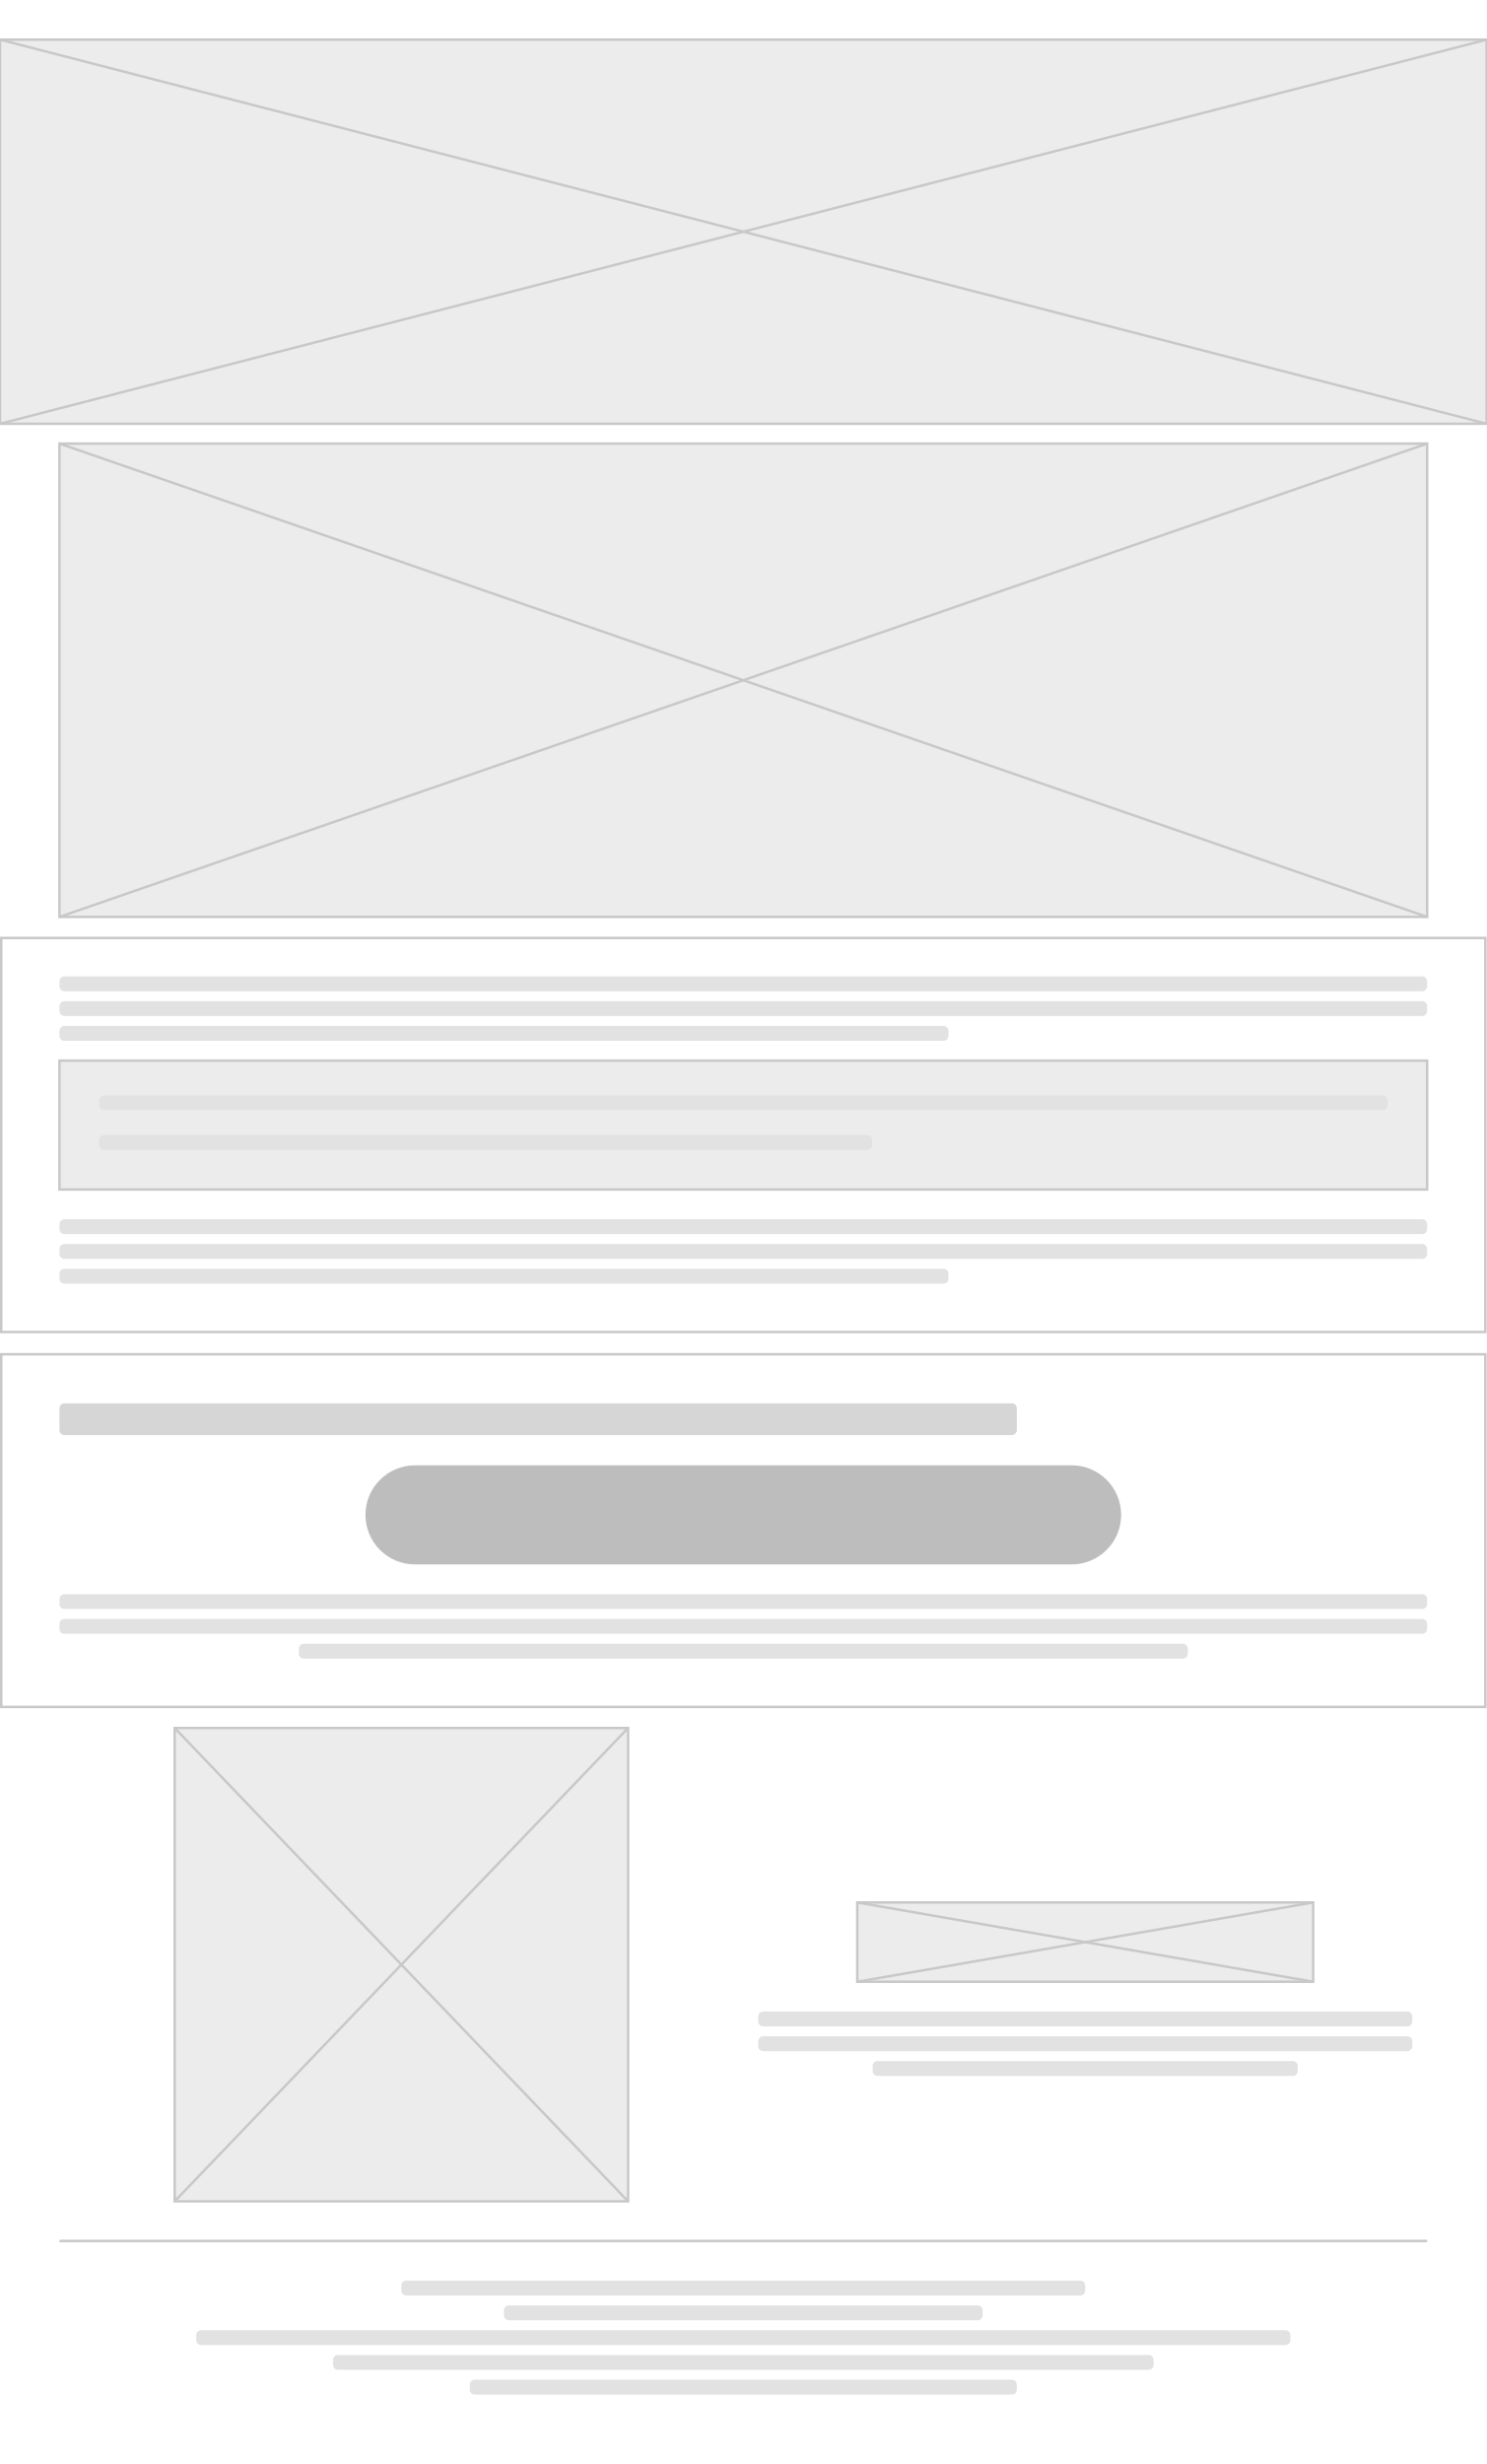
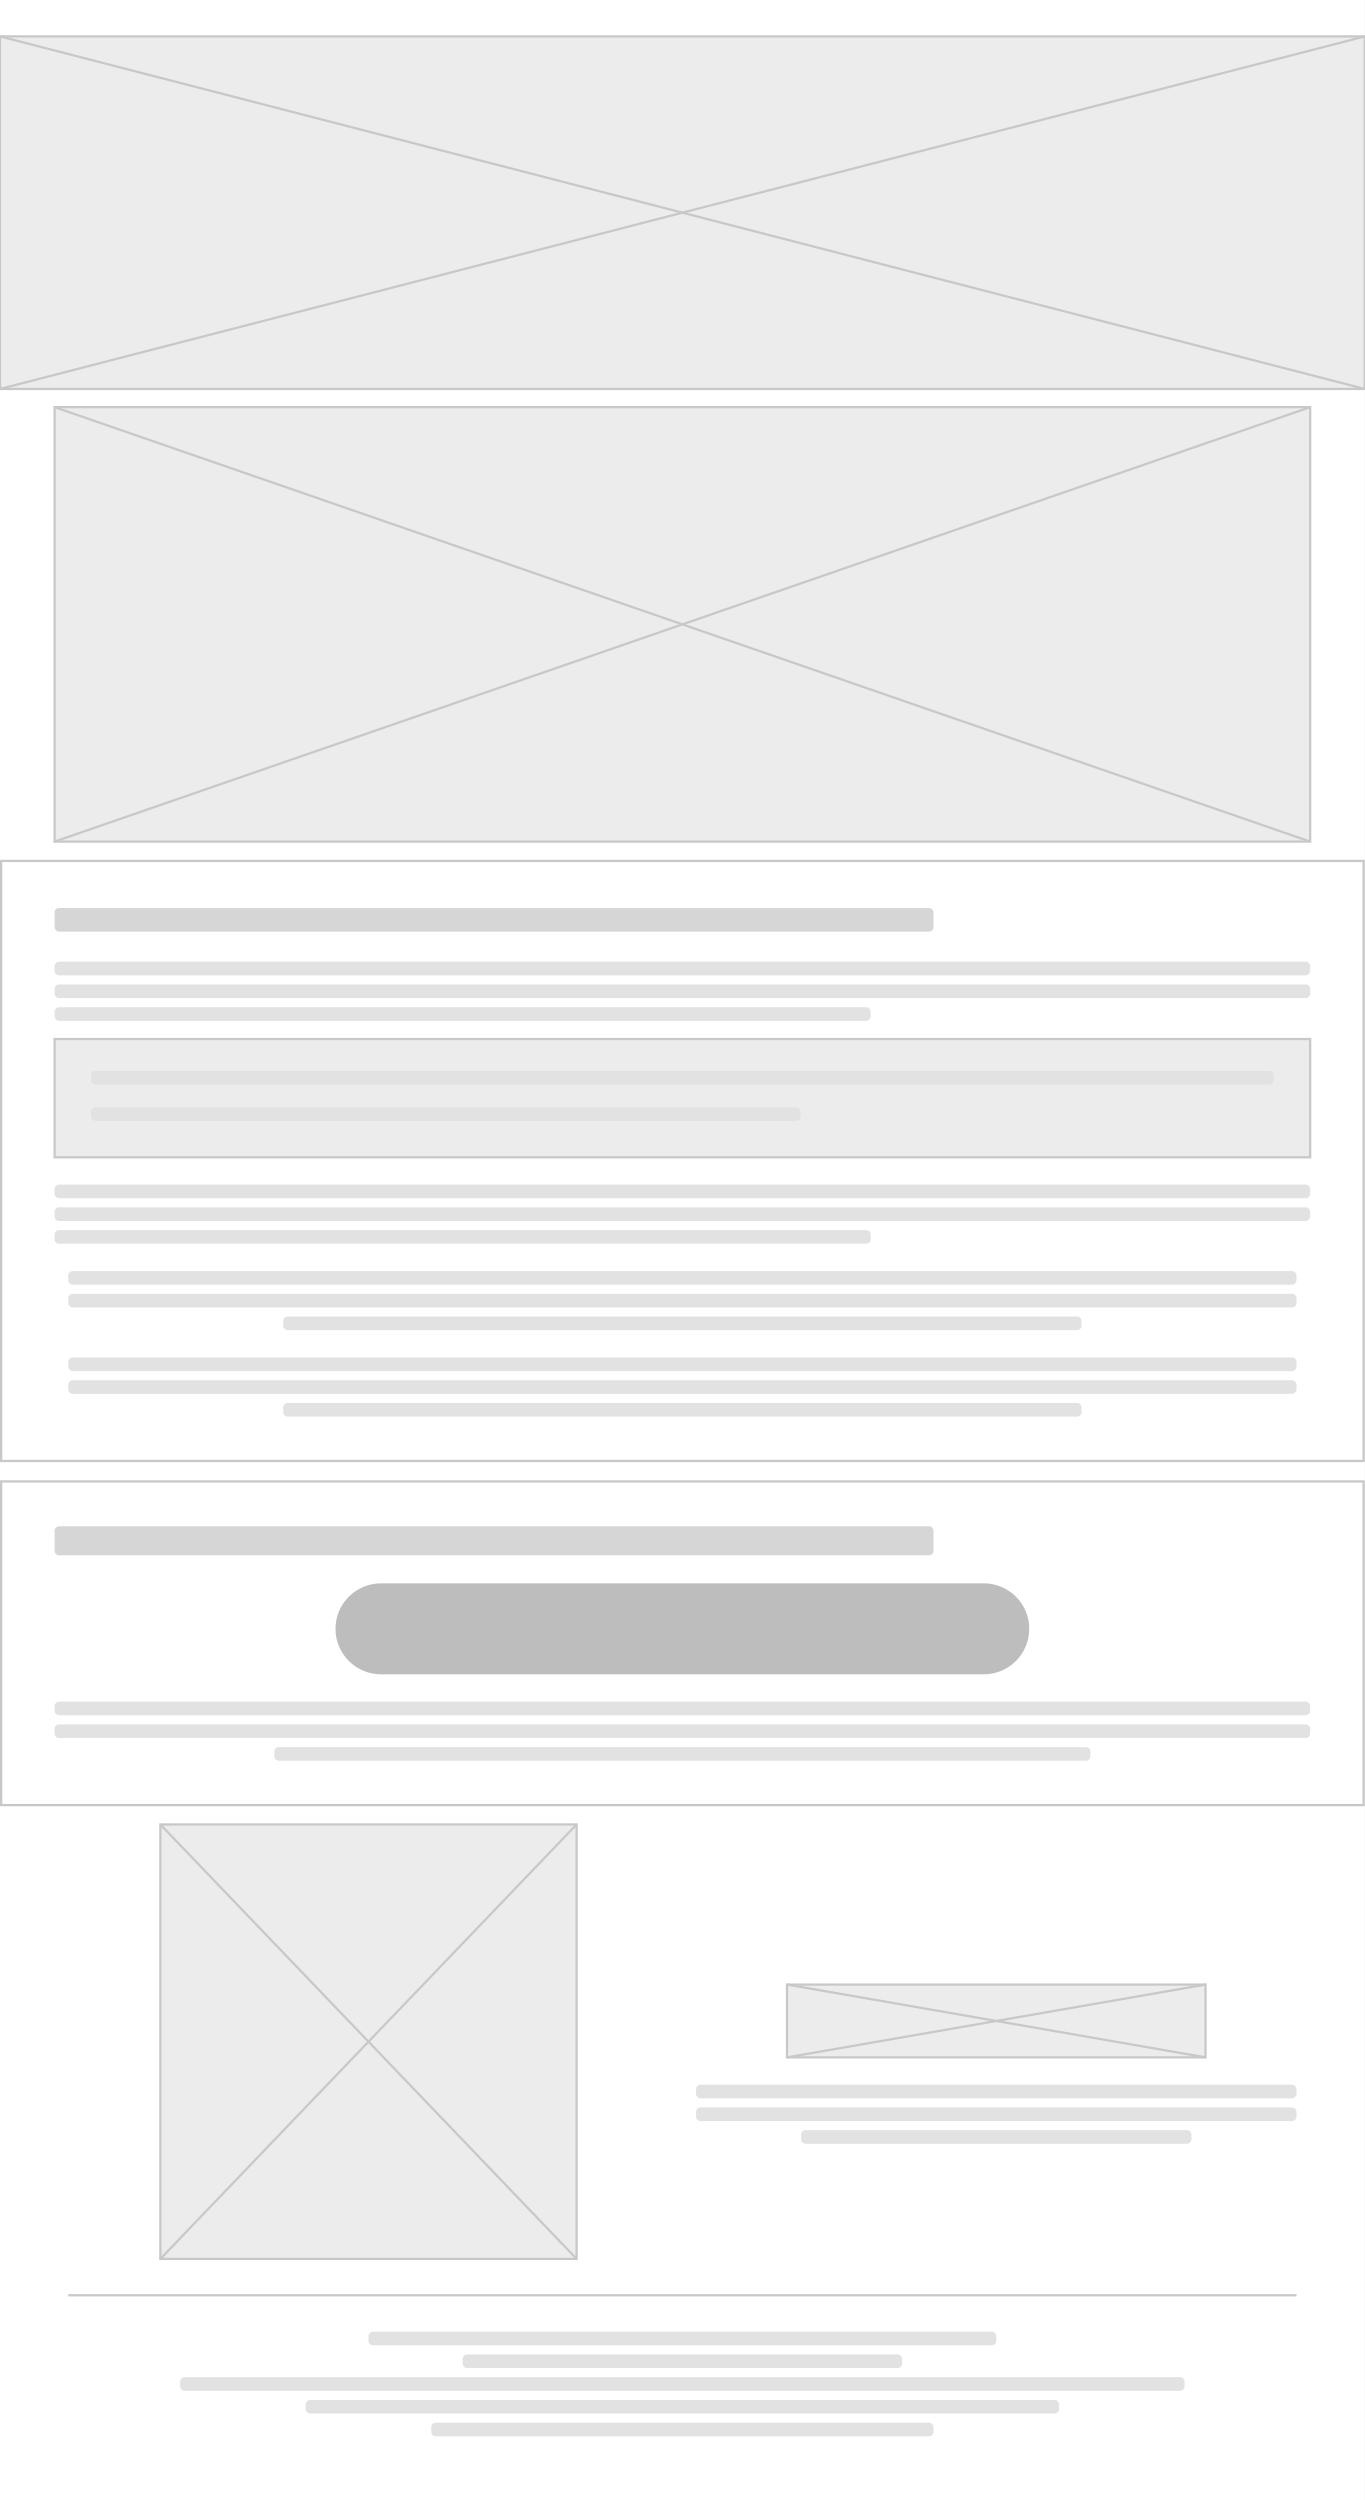
- <svg xmlns="http://www.w3.org/2000/svg" viewBox="0 0 600 994.3" width="600" height="994.3">
-   <rect x="0" y="0" width="600" height="994.3" fill="#ffffff" />
+ <svg xmlns="http://www.w3.org/2000/svg" viewBox="0 0 600 1099.1" width="600" height="1099.1">
+   <rect x="0" y="0" width="600" height="1099.1" fill="#ffffff" />
  <rect x="0" y="16" width="600" height="155" fill="#ececec" stroke="#c8c8c8" stroke-width="1" vector-effect="non-scaling-stroke" />
  <line x1="0" y1="16" x2="600" y2="171" stroke="#c8c8c8" stroke-width="1" vector-effect="non-scaling-stroke" />
  <line x1="600" y1="16" x2="0" y2="171" stroke="#c8c8c8" stroke-width="1" vector-effect="non-scaling-stroke" />
  <rect x="24" y="179" width="552" height="191" fill="#ececec" stroke="#c8c8c8" stroke-width="1" vector-effect="non-scaling-stroke" />
  <line x1="24" y1="179" x2="576" y2="370" stroke="#c8c8c8" stroke-width="1" vector-effect="non-scaling-stroke" />
  <line x1="576" y1="179" x2="24" y2="370" stroke="#c8c8c8" stroke-width="1" vector-effect="non-scaling-stroke" />
-   <rect x="0.5" y="378.5" width="599" height="159" fill="#ffffff" stroke="#c8c8c8" stroke-width="1" vector-effect="non-scaling-stroke" />
-   <rect x="24" y="394" width="552" height="6" rx="2" fill="#e2e2e2" />
-   <rect x="24" y="404" width="552" height="6" rx="2" fill="#e2e2e2" />
-   <rect x="24" y="414" width="358.8" height="6" rx="2" fill="#e2e2e2" />
-   <rect x="24" y="428" width="552" height="52" fill="#ececec" stroke="#c8c8c8" stroke-width="1" vector-effect="non-scaling-stroke" />
-   <rect x="40" y="442" width="520" height="6" rx="2" fill="#e2e2e2" />
-   <rect x="40" y="458" width="312" height="6" rx="2" fill="#e2e2e2" />
-   <rect x="24" y="492" width="552" height="6" rx="2" fill="#e2e2e2" />
-   <rect x="24" y="502" width="552" height="6" rx="2" fill="#e2e2e2" />
-   <rect x="24" y="512" width="358.8" height="6" rx="2" fill="#e2e2e2" />
-   <rect x="0.5" y="546.5" width="599" height="142.3" fill="#ffffff" stroke="#c8c8c8" stroke-width="1" vector-effect="non-scaling-stroke" />
-   <rect x="24" y="566.3" width="386.4" height="12.8" rx="2" fill="#d6d6d6" />
-   <rect x="147.5" y="591.3" width="305" height="40" rx="20" fill="#bdbdbd" />
-   <rect x="24" y="643.3" width="552" height="6" rx="2" fill="#e2e2e2" />
-   <rect x="24" y="653.3" width="552" height="6" rx="2" fill="#e2e2e2" />
-   <rect x="120.6" y="663.3" width="358.8" height="6" rx="2" fill="#e2e2e2" />
-   <rect x="70.5" y="697.3" width="183" height="191" fill="#ececec" stroke="#c8c8c8" stroke-width="1" vector-effect="non-scaling-stroke" />
-   <line x1="70.5" y1="697.3" x2="253.5" y2="888.3" stroke="#c8c8c8" stroke-width="1" vector-effect="non-scaling-stroke" />
-   <line x1="253.5" y1="697.3" x2="70.5" y2="888.3" stroke="#c8c8c8" stroke-width="1" vector-effect="non-scaling-stroke" />
-   <rect x="346" y="767.7" width="184" height="32" fill="#ececec" stroke="#c8c8c8" stroke-width="1" vector-effect="non-scaling-stroke" />
-   <line x1="346" y1="767.7" x2="530" y2="799.7" stroke="#c8c8c8" stroke-width="1" vector-effect="non-scaling-stroke" />
-   <line x1="530" y1="767.7" x2="346" y2="799.7" stroke="#c8c8c8" stroke-width="1" vector-effect="non-scaling-stroke" />
-   <rect x="306" y="811.7" width="264" height="6" rx="2" fill="#e2e2e2" />
-   <rect x="306" y="821.7" width="264" height="6" rx="2" fill="#e2e2e2" />
-   <rect x="352.2" y="831.7" width="171.6" height="6" rx="2" fill="#e2e2e2" />
-   <line x1="24" y1="904.3" x2="576" y2="904.3" stroke="#c8c8c8" stroke-width="1" vector-effect="non-scaling-stroke" />
-   <rect x="162" y="920.3" width="276" height="6" rx="2" fill="#e2e2e2" />
-   <rect x="203.4" y="930.3" width="193.2" height="6" rx="2" fill="#e2e2e2" />
-   <rect x="79.2" y="940.3" width="441.6" height="6" rx="2" fill="#e2e2e2" />
-   <rect x="134.4" y="950.3" width="331.2" height="6" rx="2" fill="#e2e2e2" />
-   <rect x="189.6" y="960.3" width="220.8" height="6" rx="2" fill="#e2e2e2" />
+   <rect x="0.5" y="378.5" width="599" height="263.8" fill="#ffffff" stroke="#c8c8c8" stroke-width="1" vector-effect="non-scaling-stroke" />
+   <rect x="24" y="399.2" width="386.4" height="10.4" rx="2" fill="#d6d6d6" />
+   <rect x="24" y="422.8" width="552" height="6" rx="2" fill="#e2e2e2" />
+   <rect x="24" y="432.8" width="552" height="6" rx="2" fill="#e2e2e2" />
+   <rect x="24" y="442.8" width="358.8" height="6" rx="2" fill="#e2e2e2" />
+   <rect x="24" y="456.8" width="552" height="52" fill="#ececec" stroke="#c8c8c8" stroke-width="1" vector-effect="non-scaling-stroke" />
+   <rect x="40" y="470.8" width="520" height="6" rx="2" fill="#e2e2e2" />
+   <rect x="40" y="486.8" width="312" height="6" rx="2" fill="#e2e2e2" />
+   <rect x="24" y="520.8" width="552" height="6" rx="2" fill="#e2e2e2" />
+   <rect x="24" y="530.8" width="552" height="6" rx="2" fill="#e2e2e2" />
+   <rect x="24" y="540.8" width="358.8" height="6" rx="2" fill="#e2e2e2" />
+   <rect x="30" y="558.8" width="540" height="6" rx="2" fill="#e2e2e2" />
+   <rect x="30" y="568.8" width="540" height="6" rx="2" fill="#e2e2e2" />
+   <rect x="124.5" y="578.8" width="351" height="6" rx="2" fill="#e2e2e2" />
+   <rect x="30" y="596.8" width="540" height="6" rx="2" fill="#e2e2e2" />
+   <rect x="30" y="606.8" width="540" height="6" rx="2" fill="#e2e2e2" />
+   <rect x="124.5" y="616.8" width="351" height="6" rx="2" fill="#e2e2e2" />
+   <rect x="0.5" y="651.3" width="599" height="142.3" fill="#ffffff" stroke="#c8c8c8" stroke-width="1" vector-effect="non-scaling-stroke" />
+   <rect x="24" y="671" width="386.4" height="12.8" rx="2" fill="#d6d6d6" />
+   <rect x="147.5" y="696.1" width="305" height="40" rx="20" fill="#bdbdbd" />
+   <rect x="24" y="748.1" width="552" height="6" rx="2" fill="#e2e2e2" />
+   <rect x="24" y="758.1" width="552" height="6" rx="2" fill="#e2e2e2" />
+   <rect x="120.6" y="768.1" width="358.8" height="6" rx="2" fill="#e2e2e2" />
+   <rect x="70.5" y="802.1" width="183" height="191" fill="#ececec" stroke="#c8c8c8" stroke-width="1" vector-effect="non-scaling-stroke" />
+   <line x1="70.5" y1="802.1" x2="253.5" y2="993.1" stroke="#c8c8c8" stroke-width="1" vector-effect="non-scaling-stroke" />
+   <line x1="253.5" y1="802.1" x2="70.5" y2="993.1" stroke="#c8c8c8" stroke-width="1" vector-effect="non-scaling-stroke" />
+   <rect x="346" y="872.5" width="184" height="32" fill="#ececec" stroke="#c8c8c8" stroke-width="1" vector-effect="non-scaling-stroke" />
+   <line x1="346" y1="872.5" x2="530" y2="904.5" stroke="#c8c8c8" stroke-width="1" vector-effect="non-scaling-stroke" />
+   <line x1="530" y1="872.5" x2="346" y2="904.5" stroke="#c8c8c8" stroke-width="1" vector-effect="non-scaling-stroke" />
+   <rect x="306" y="916.5" width="264" height="6" rx="2" fill="#e2e2e2" />
+   <rect x="306" y="926.5" width="264" height="6" rx="2" fill="#e2e2e2" />
+   <rect x="352.2" y="936.5" width="171.6" height="6" rx="2" fill="#e2e2e2" />
+   <line x1="30" y1="1009.1" x2="570" y2="1009.1" stroke="#c8c8c8" stroke-width="1" vector-effect="non-scaling-stroke" />
+   <rect x="162" y="1025.1" width="276" height="6" rx="2" fill="#e2e2e2" />
+   <rect x="203.4" y="1035.1" width="193.2" height="6" rx="2" fill="#e2e2e2" />
+   <rect x="79.2" y="1045.1" width="441.6" height="6" rx="2" fill="#e2e2e2" />
+   <rect x="134.4" y="1055.1" width="331.2" height="6" rx="2" fill="#e2e2e2" />
+   <rect x="189.6" y="1065.1" width="220.8" height="6" rx="2" fill="#e2e2e2" />
</svg>
